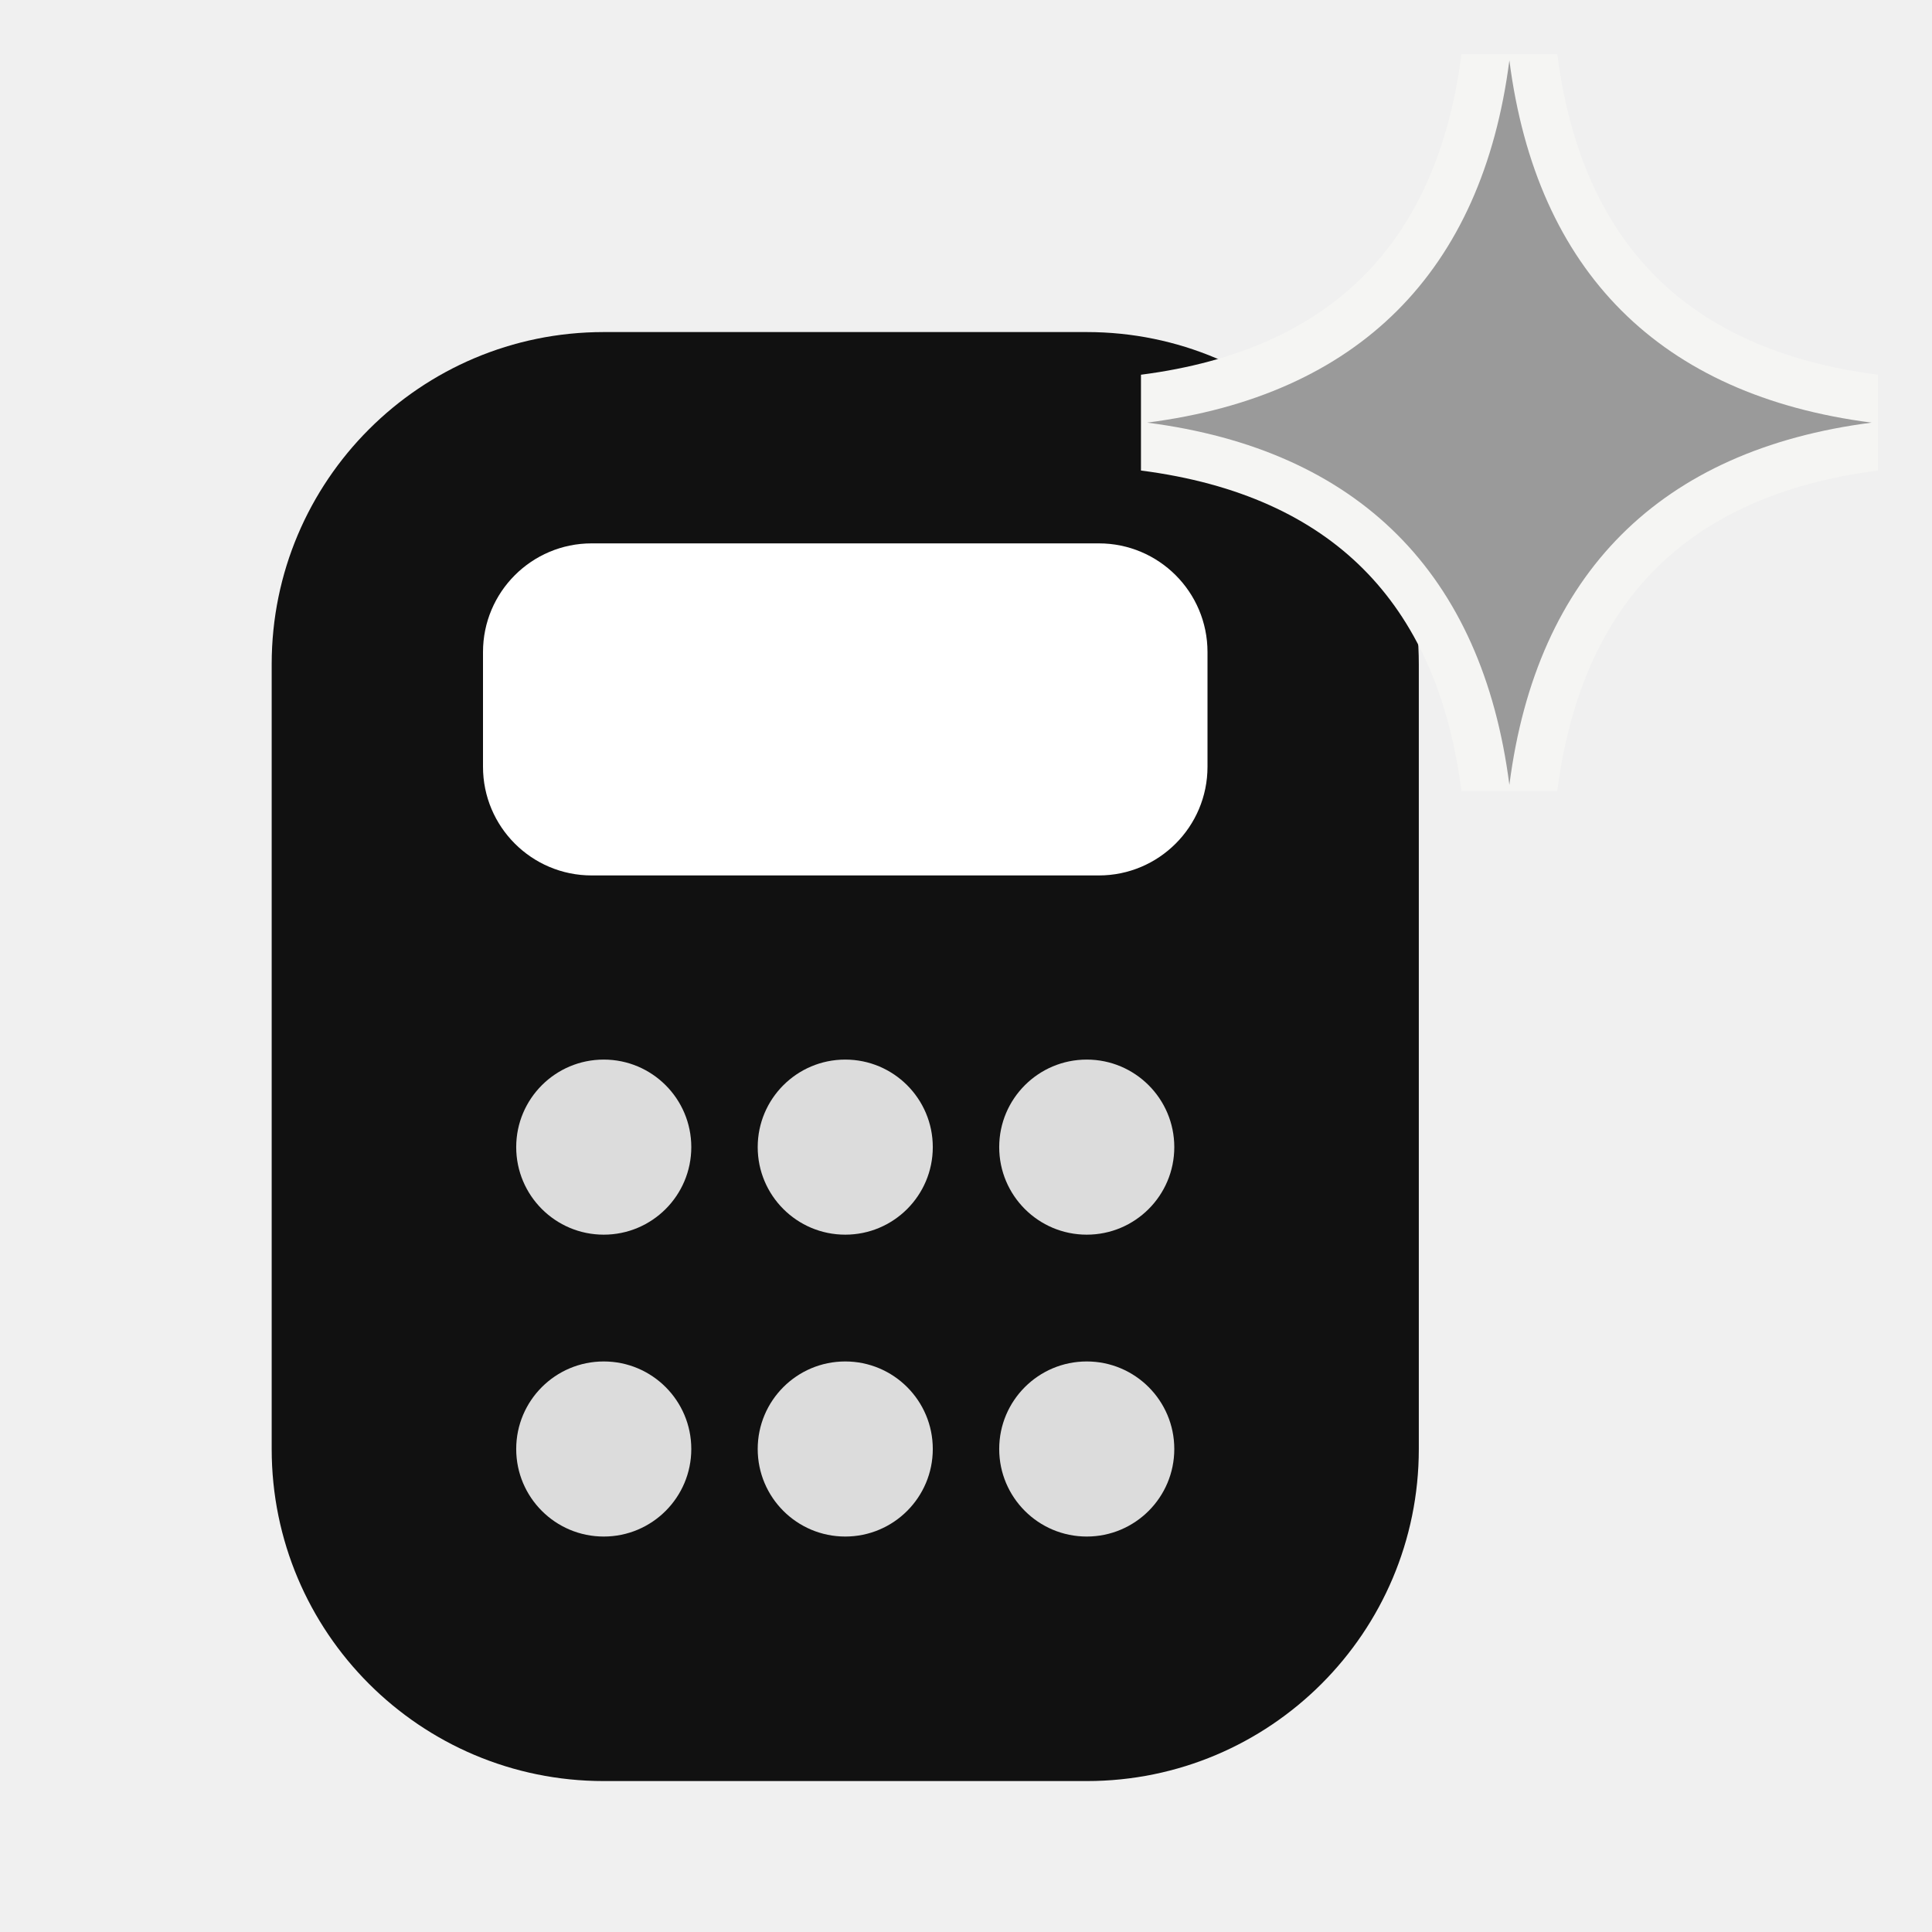
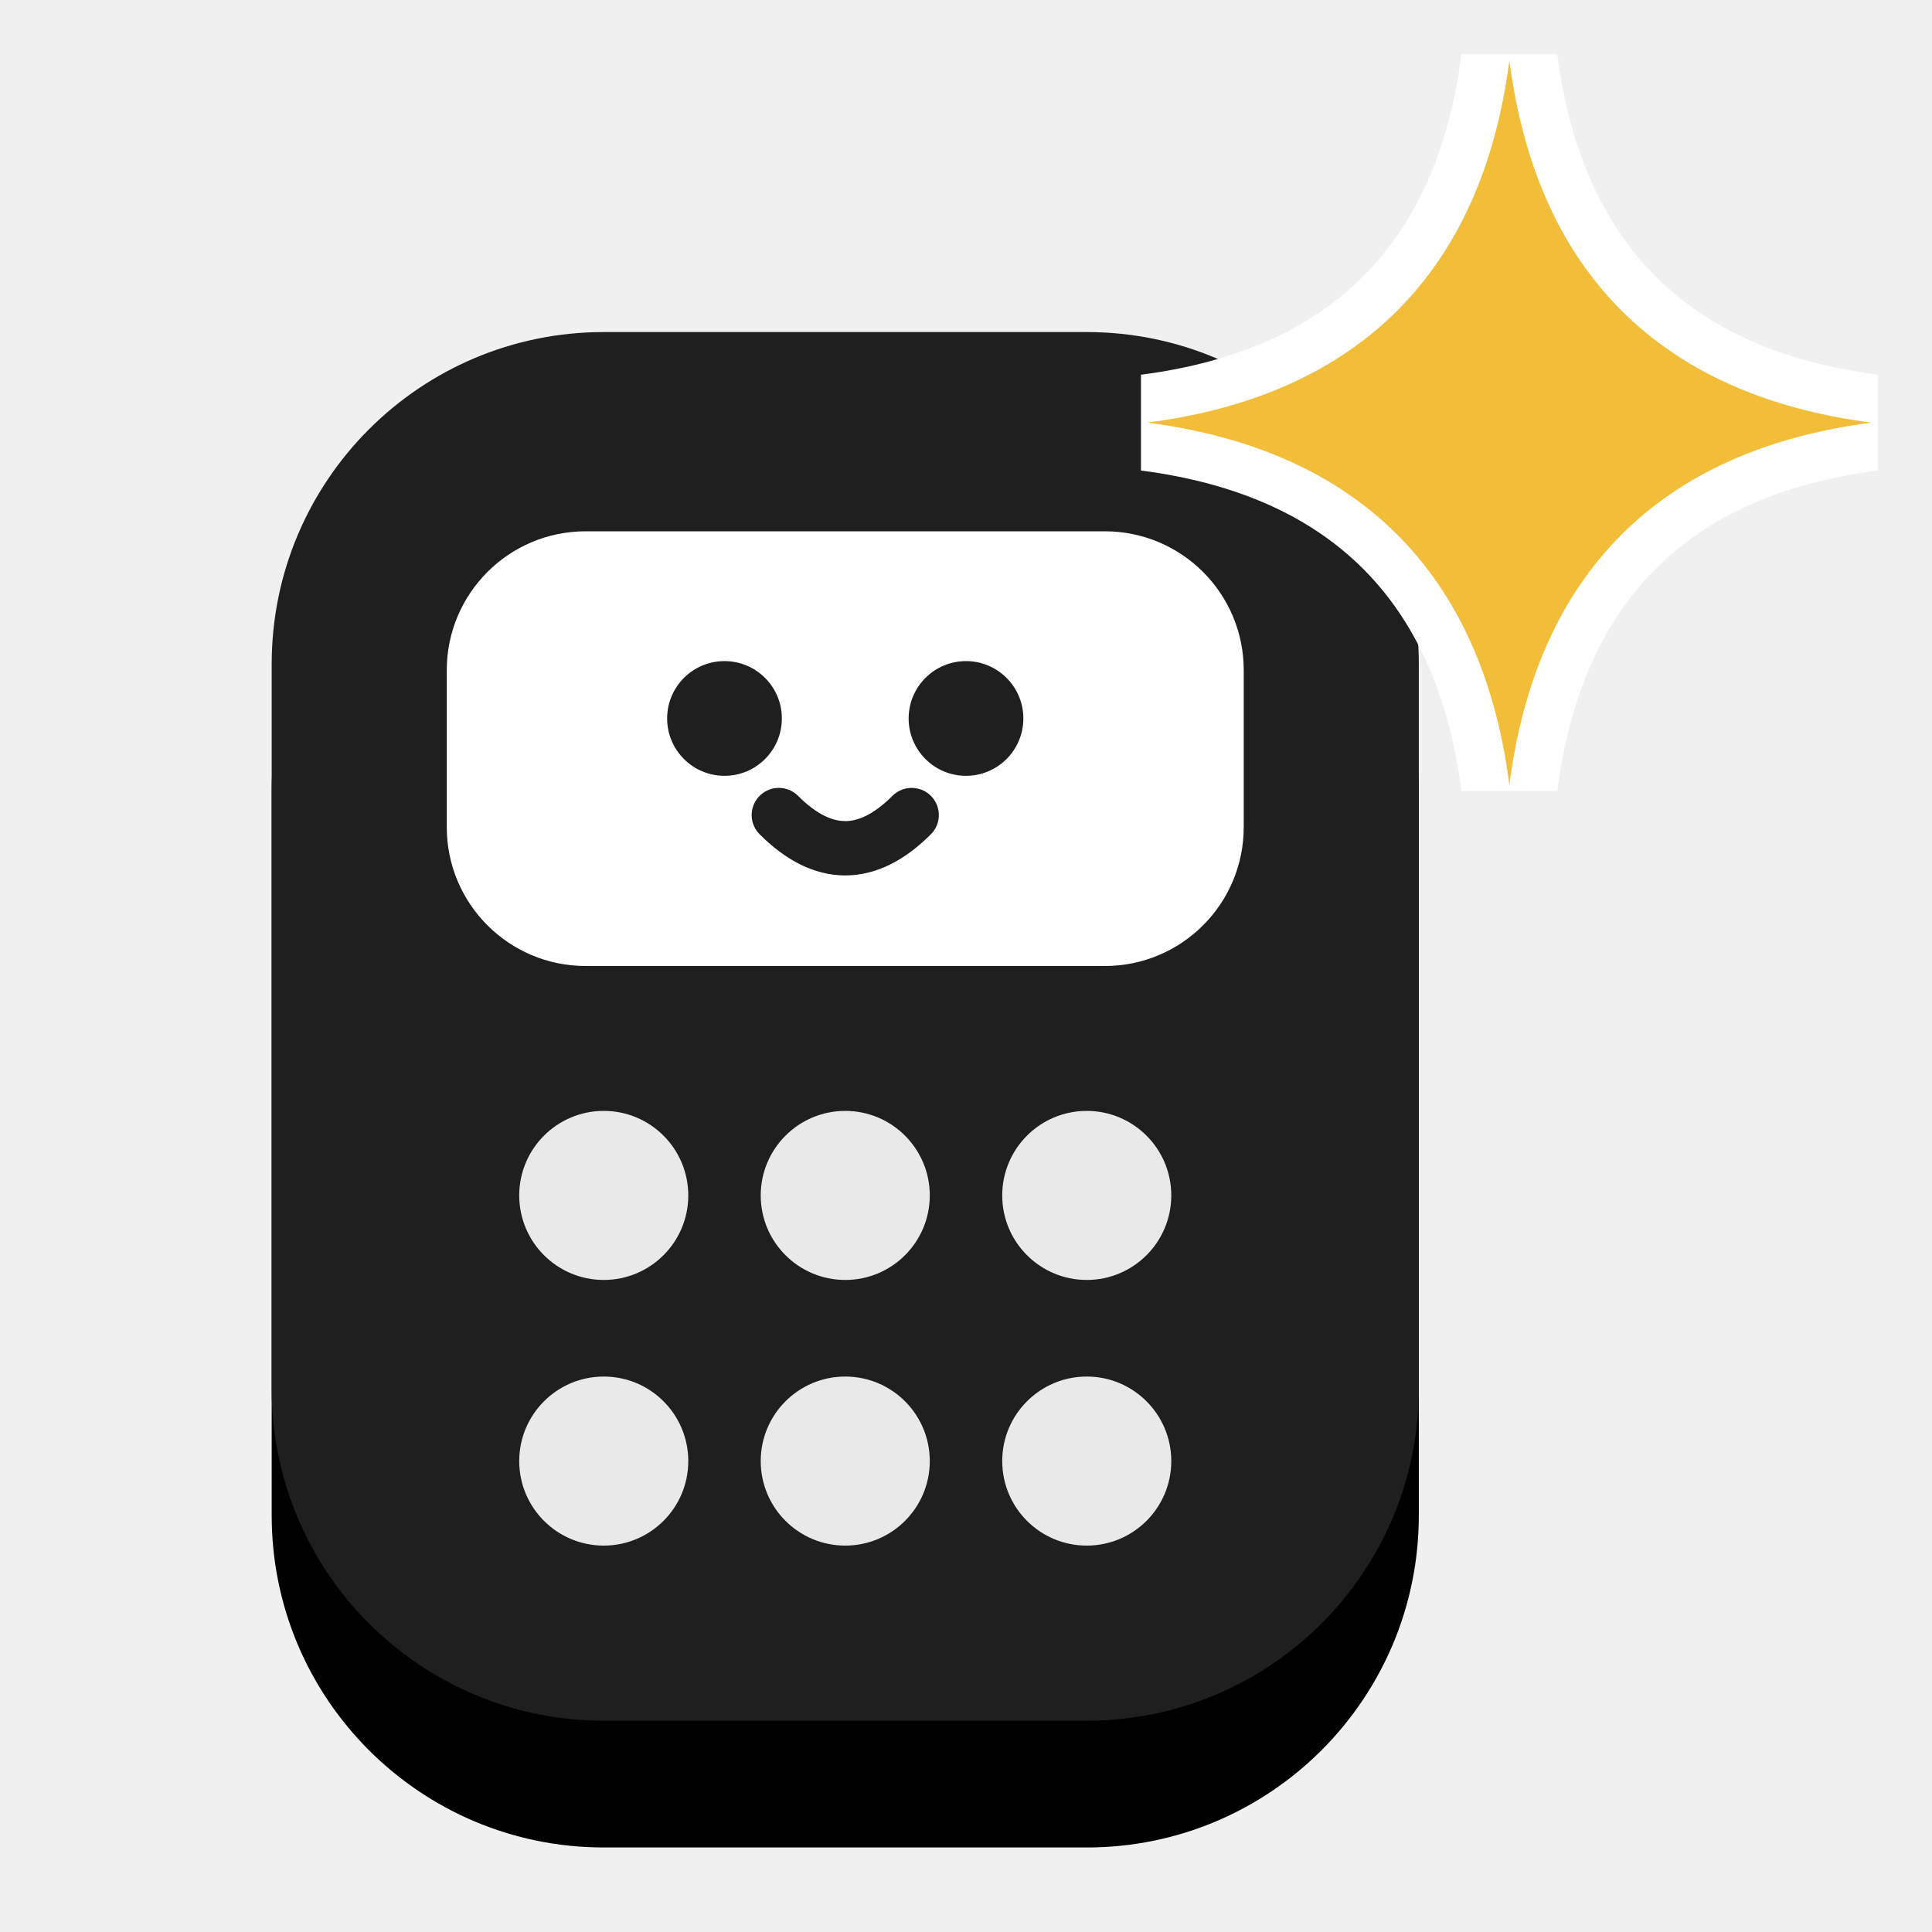
<svg xmlns="http://www.w3.org/2000/svg" viewBox="0 0 32 32">
-   <rect x="4.5" y="5.5" width="19" height="24" rx="5.5" fill="#111111" />
-   <rect x="8" y="9" width="12" height="5.5" rx="1.8" fill="#ffffff" />
-   <g fill="#ffffff" opacity=".85">
-     <circle cx="10" cy="19" r="1.45" />
-     <circle cx="14" cy="19" r="1.45" />
-     <circle cx="18" cy="19" r="1.45" />
-     <circle cx="10" cy="24" r="1.45" />
-     <circle cx="14" cy="24" r="1.45" />
-     <circle cx="18" cy="24" r="1.45" />
+   <rect x="4.5" y="7.6" width="19" height="23" rx="5.5" fill="#000" />
+   <rect x="4.5" y="5.5" width="19" height="23" rx="5.5" fill="#1f1f1f" />
+   <rect x="7.4" y="8.8" width="13.2" height="7.2" rx="2.3" fill="#fff" />
+   <circle cx="12" cy="11.9" r=".95" fill="#1f1f1f" />
+   <circle cx="16" cy="11.9" r=".95" fill="#1f1f1f" />
+   <path d="M12.9 13.5q1.1 1.1 2.2 0" fill="none" stroke="#1f1f1f" stroke-width=".9" stroke-linecap="round" />
+   <g fill="#fff" opacity=".9">
+     <circle cx="10" cy="19.8" r="1.4" />
+     <circle cx="14" cy="19.8" r="1.4" />
+     <circle cx="18" cy="19.8" r="1.4" />
+     <circle cx="10" cy="24.2" r="1.4" />
+     <circle cx="14" cy="24.2" r="1.4" />
+     <circle cx="18" cy="24.2" r="1.4" />
  </g>
-   <path d="M25 1c.45 3.5 2.5 5.55 6 6-3.5.45-5.55 2.5-6 6-.45-3.5-2.5-5.55-6-6 3.5-.45 5.55-2.5 6-6z" fill="#9a9a9a" stroke="#f5f5f3" stroke-width="1.6" paint-order="stroke" />
+   <path d="M25 1c.45 3.5 2.5 5.55 6 6-3.5.45-5.55 2.5-6 6-.45-3.5-2.5-5.55-6-6 3.5-.45 5.55-2.5 6-6z" fill="#f2be3a" stroke="#fff" stroke-width="1.6" paint-order="stroke" />
</svg>
